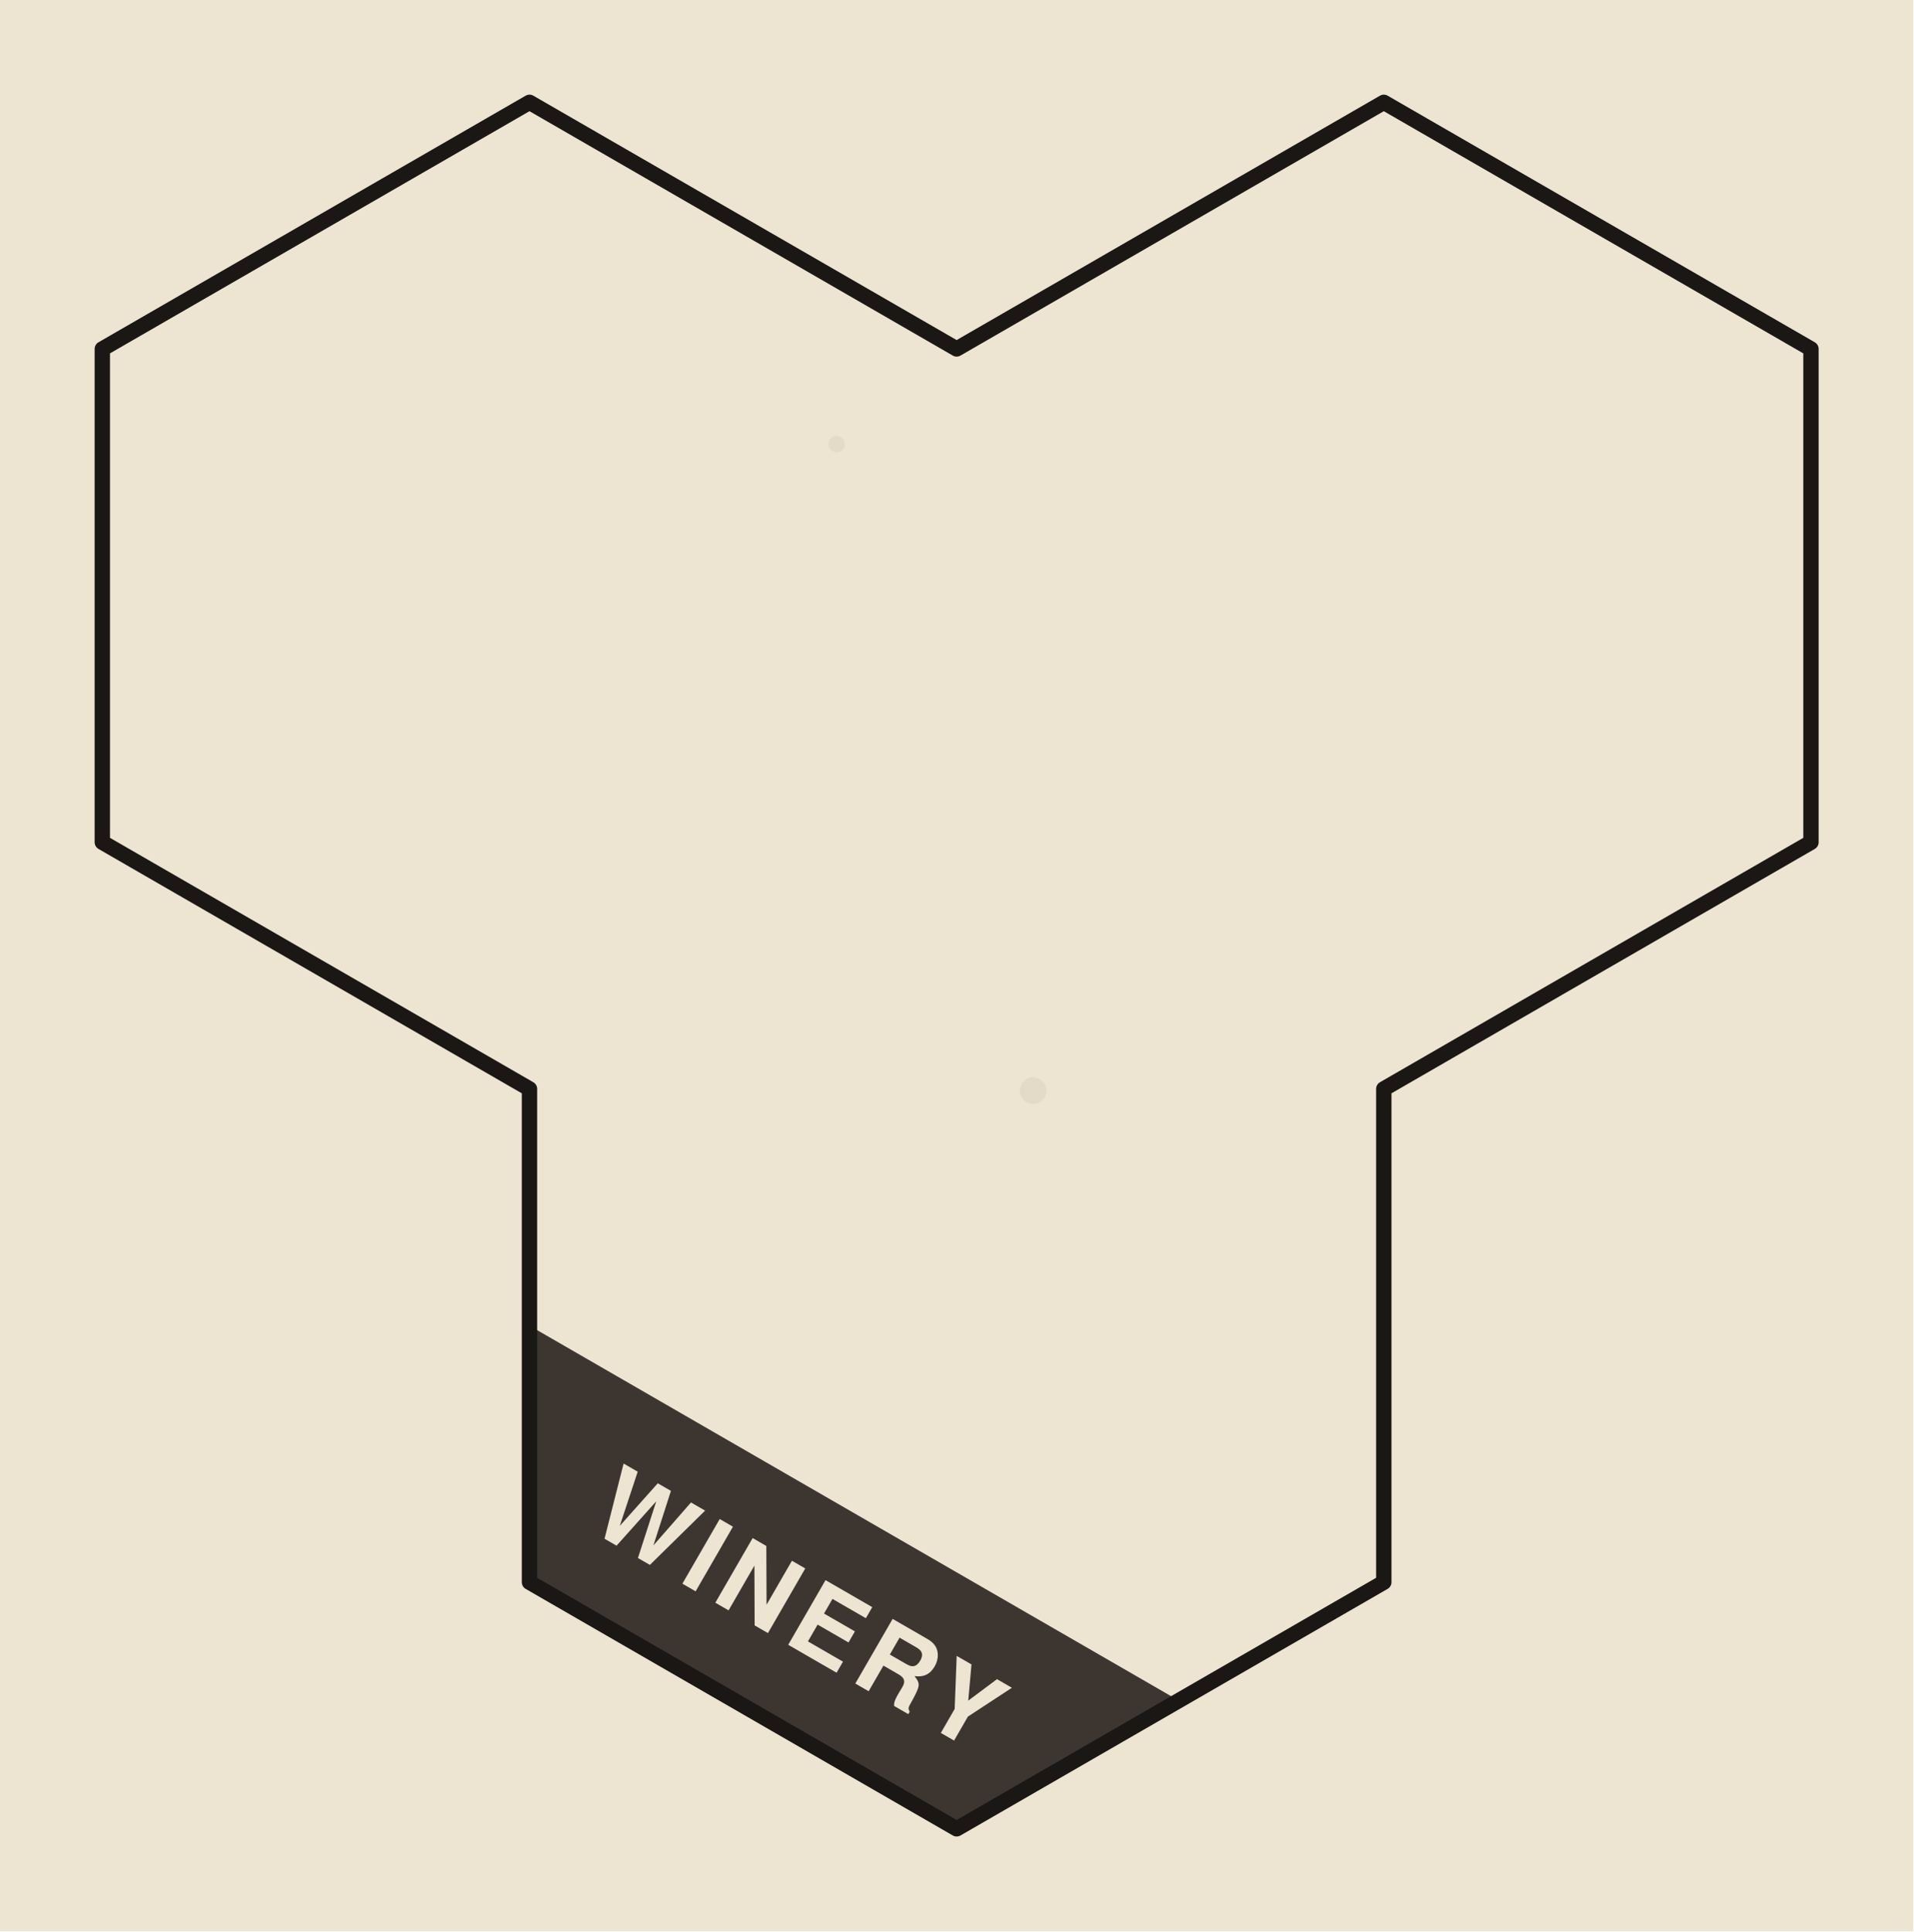
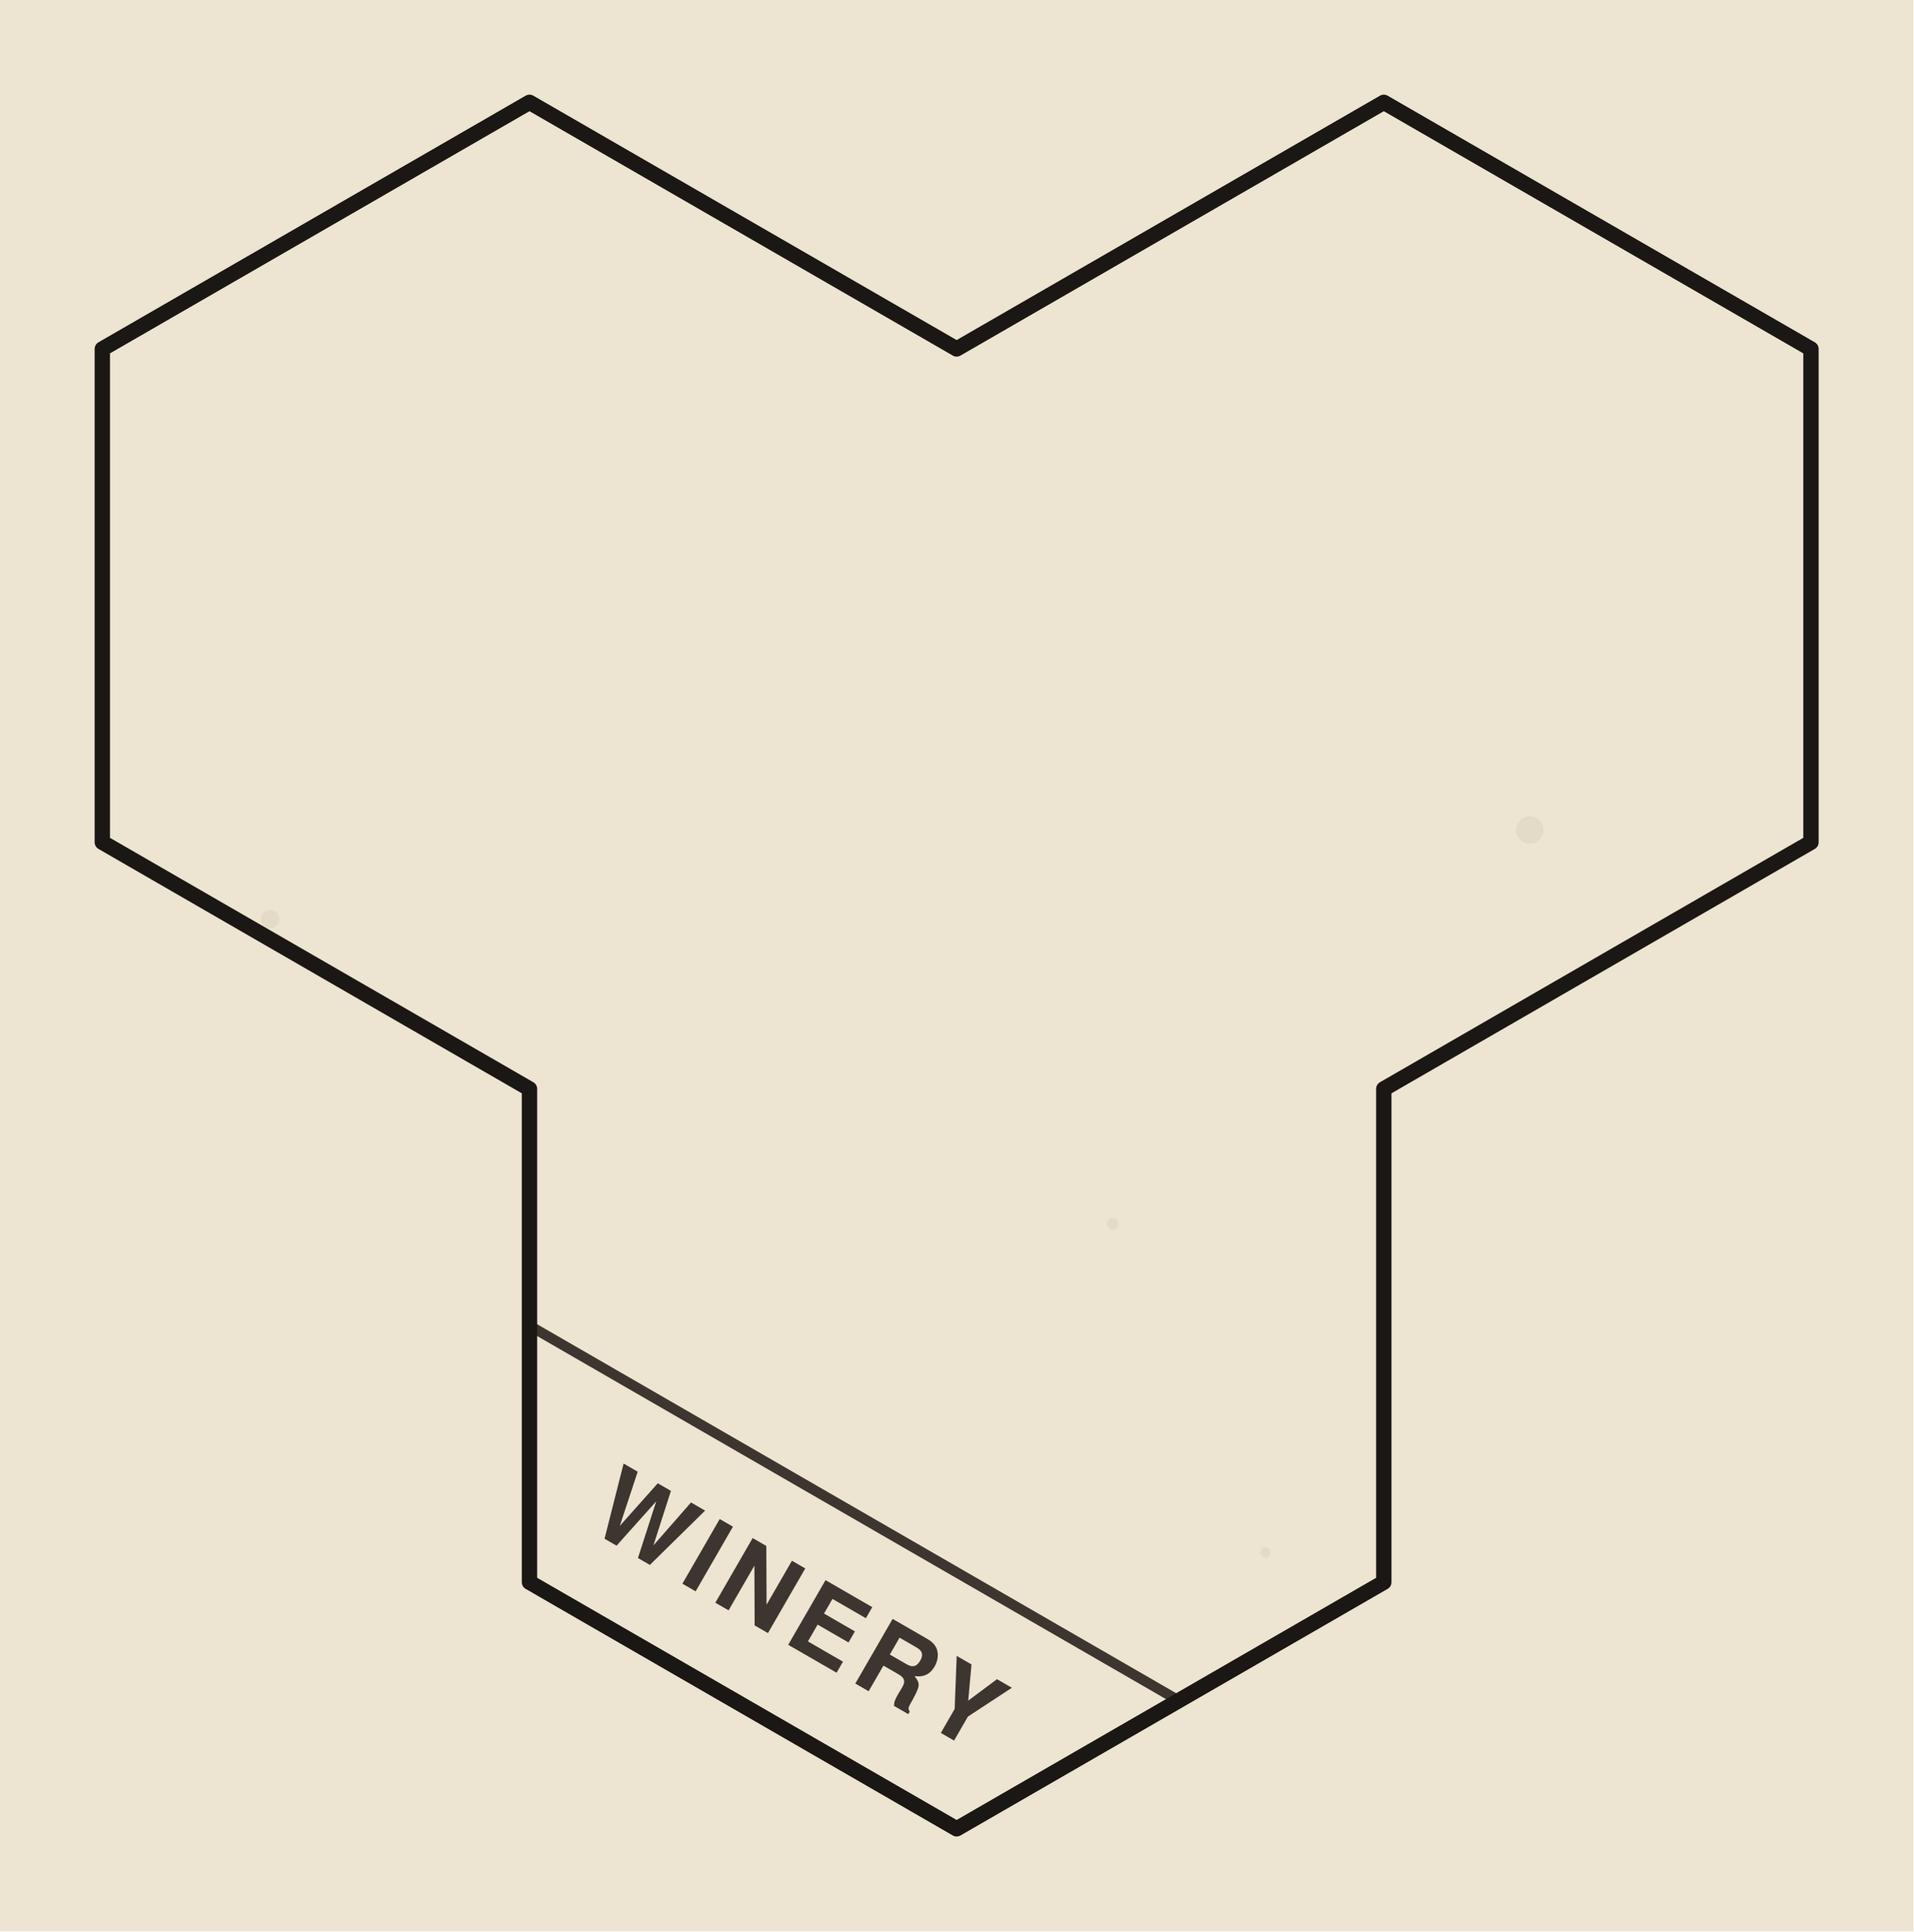
<svg xmlns="http://www.w3.org/2000/svg" viewBox="0 0 299.2 301.97" width="299.2" height="301.97" font-family="Georgia, 'Iowan Old Style', 'Times New Roman', serif">
  <defs>
-     <clipPath id="cut-tile-winery-site">
+     <clipPath id="cut-tile-winery-back">
      <path d="M 0,-77.13 L 66.8,-38.57 L 66.8,38.57 L 0,77.13 L -66.8,38.57 L -66.8,-38.57 Z" transform="translate(82.8 93.13)" />
      <path d="M 133.6,-77.13 L 200.4,-38.57 L 200.4,38.57 L 133.6,77.13 L 66.8,38.57 L 66.8,-38.57 Z" transform="translate(82.8 93.13)" />
      <path d="M 66.8,38.57 L 133.6,77.13 L 133.6,154.27 L 66.8,192.83 L 0,154.27 L 0,77.13 Z" transform="translate(82.8 93.13)" />
    </clipPath>
+     <filter id="colour-drop" color-interpolation-filters="sRGB">
+       <feColorMatrix type="saturate" values="0" />
+       <feComponentTransfer>
+         <feFuncR type="table" tableValues="0.1 0.93" />
+         <feFuncG type="table" tableValues="0.09 0.89" />
+         <feFuncB type="table" tableValues="0.08 0.82" />
+       </feComponentTransfer>
+       <feComponentTransfer>
+         <feFuncR type="gamma" exponent="0.85" />
+         <feFuncG type="gamma" exponent="0.85" />
+         <feFuncB type="gamma" exponent="0.85" />
+       </feComponentTransfer>
+     </filter>
  </defs>
  <g id="wash">
    <rect x="0" y="0" width="299.2" height="301.97" fill="#EDE4D1" />
-     <g clip-path="url(#cut-tile-winery-site)">
+     <g clip-path="url(#cut-tile-winery-back)" filter="url(#colour-drop)">
    
  </g>
  </g>
  <g id="ink" fill="#1A1714">
-     <g clip-path="url(#cut-tile-winery-site)">
-       <path d="M 82.8,247.4 L 149.6,285.97 L 184.34,265.91 L 82.8,207.29 Z" fill="#3D3630" />
+     <g clip-path="url(#cut-tile-winery-back)">
+       <path d="M 82.8,247.4 L 149.6,285.97 L 184.34,265.91 L 82.8,207.29 Z" fill="none" stroke="#3D3630" stroke-width="1.6" stroke-linejoin="round" />
      <g transform="rotate(30 124.88 251.64)">
-         <text x="124.88" y="257.25" font-size="16.02" text-anchor="middle" font-family="Helvetica, Arial, sans-serif" font-weight="bold" letter-spacing="1.42" fill="#EDE4D1">WINERY</text>
+         <text x="124.88" y="257.25" font-size="16.02" text-anchor="middle" font-family="Helvetica, Arial, sans-serif" font-weight="bold" letter-spacing="1.42" fill="#3D3630">WINERY</text>
      </g>
    </g>
    <path d="M 0,-77.13 L 66.8,-38.57 L 133.6,-77.13 L 200.4,-38.57 L 200.4,38.57 L 133.6,77.13 L 133.6,154.27 L 66.8,192.83 L 0,154.27 L 0,77.13 L -66.8,38.57 L -66.8,-38.57 Z" transform="translate(82.8 93.13)" fill="none" stroke="#1A1714" stroke-width="2.4" stroke-linejoin="round" />
  </g>
-   <g id="grime" clip-path="url(#cut-tile-winery-site)">
+   <g id="grime" clip-path="url(#cut-tile-winery-back)">
    <g fill="#1A1714" opacity="0.05">
-       <circle cx="161.57" cy="170.54" r="2.09" />
-       <circle cx="254.25" cy="191.59" r="0.83" />
-       <circle cx="88.08" cy="271.42" r="0.88" />
-       <circle cx="130.84" cy="69.44" r="1.29" />
-       <circle cx="20.8" cy="254.17" r="1.1" />
+       <circle cx="239.24" cy="129.77" r="2.14" />
+       <circle cx="197.9" cy="242.74" r="0.82" />
+       <circle cx="174.03" cy="191.34" r="0.91" />
+       <circle cx="42.27" cy="143.72" r="1.45" />
+       <circle cx="75.19" cy="250.32" r="1.22" />
    </g>
  </g>
</svg>
